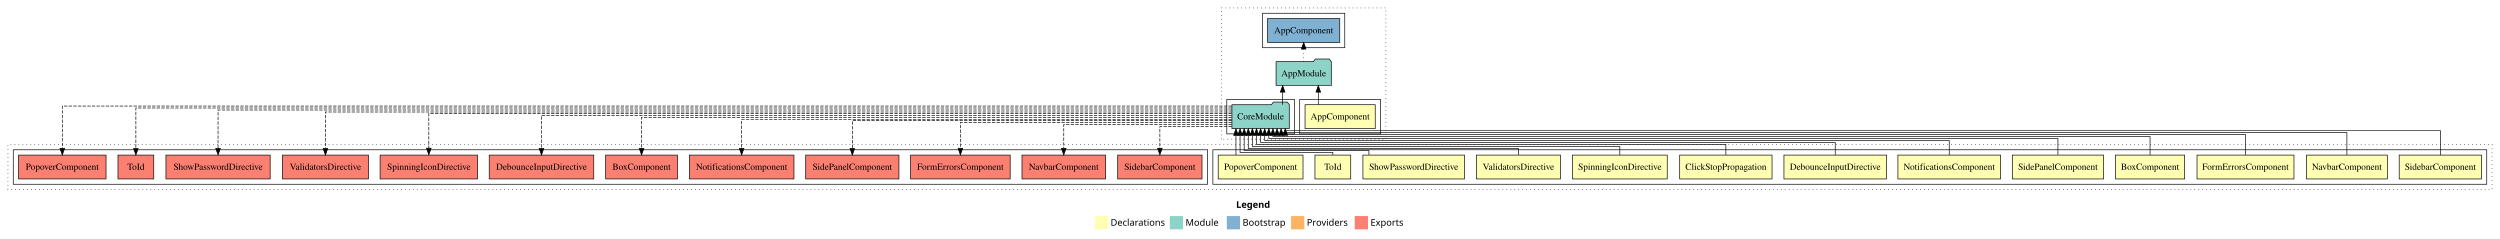
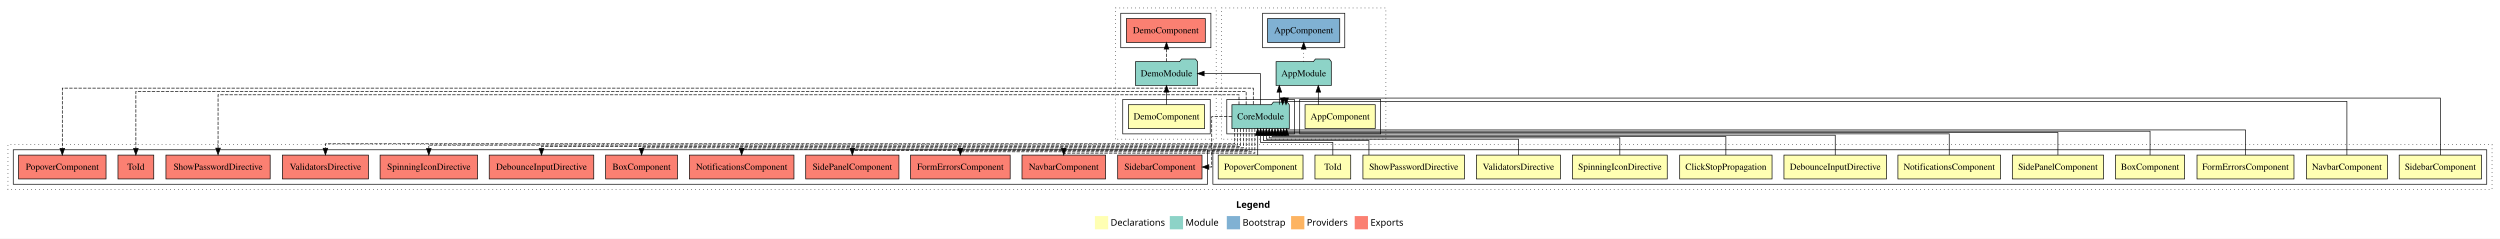
<svg xmlns="http://www.w3.org/2000/svg" width="3772pt" height="360pt" viewBox="0.00 0.00 3772.00 360.00">
  <g id="graph0" class="graph" transform="scale(1 1) rotate(0) translate(4 356)">
    <polygon fill="#ffffff" stroke="transparent" points="-4,4 -4,-356 3768,-356 3768,4 -4,4" />
    <text text-anchor="start" x="1861.009" y="-42.4" font-family="sans-serif" font-weight="bold" font-size="14.00" fill="#000000">Legend</text>
    <polygon fill="#ffffb3" stroke="transparent" points="1648,-10 1648,-30 1668,-30 1668,-10 1648,-10" />
    <text text-anchor="start" x="1671.629" y="-15.4" font-family="sans-serif" font-size="14.00" fill="#000000">  Declarations</text>
    <polygon fill="#8dd3c7" stroke="transparent" points="1761,-10 1761,-30 1781,-30 1781,-10 1761,-10" />
    <text text-anchor="start" x="1784.725" y="-15.4" font-family="sans-serif" font-size="14.00" fill="#000000">  Module</text>
    <polygon fill="#80b1d3" stroke="transparent" points="1847,-10 1847,-30 1867,-30 1867,-10 1847,-10" />
    <text text-anchor="start" x="1870.781" y="-15.4" font-family="sans-serif" font-size="14.00" fill="#000000">  Bootstrap</text>
    <polygon fill="#fdb462" stroke="transparent" points="1944,-10 1944,-30 1964,-30 1964,-10 1944,-10" />
    <text text-anchor="start" x="1967.673" y="-15.4" font-family="sans-serif" font-size="14.00" fill="#000000">  Providers</text>
    <polygon fill="#fb8072" stroke="transparent" points="2040,-10 2040,-30 2060,-30 2060,-10 2040,-10" />
    <text text-anchor="start" x="2063.726" y="-15.4" font-family="sans-serif" font-size="14.00" fill="#000000">  Exports</text>
    <g id="clust1" class="cluster">
      <polygon fill="none" stroke="#000000" stroke-dasharray="1,5" points="1839,-146 1839,-344 2087,-344 2087,-146 1839,-146" />
    </g>
    <g id="clust2" class="cluster">
      <polygon fill="none" stroke="#000000" points="1957,-154 1957,-206 2079,-206 2079,-154 1957,-154" />
    </g>
    <g id="clust4" class="cluster">
      <polygon fill="none" stroke="#000000" points="1847,-154 1847,-206 1949,-206 1949,-154 1847,-154" />
    </g>
    <g id="clust6" class="cluster">
      <polygon fill="none" stroke="#000000" points="1901,-284 1901,-336 2025,-336 2025,-284 1901,-284" />
    </g>
    <g id="clust8" class="cluster">
      <polygon fill="none" stroke="#000000" stroke-dasharray="1,5" points="8,-70 8,-138 3756,-138 3756,-70 8,-70" />
    </g>
    <g id="clust9" class="cluster">
      <polygon fill="none" stroke="#000000" points="1826,-78 1826,-130 3748,-130 3748,-78 1826,-78" />
    </g>
    <g id="clust24" class="cluster">
      <polygon fill="none" stroke="#000000" points="16,-78 16,-130 1818,-130 1818,-78 16,-78" />
    </g>
+     <g id="clust27" class="cluster">
+       <polygon fill="none" stroke="#000000" stroke-dasharray="1,5" points="1679,-146 1679,-344 1831,-344 1831,-146 1679,-146" />
+     </g>
+     <g id="clust28" class="cluster">
+       <polygon fill="none" stroke="#000000" points="1690,-154 1690,-206 1822,-206 1822,-154 1690,-154" />
+     </g>
+     <g id="clust31" class="cluster">
+       <polygon fill="none" stroke="#000000" points="1687,-284 1687,-336 1823,-336 1823,-284 1687,-284" />
+     </g>
    <g id="node1" class="node">
      <polygon fill="#ffffb3" stroke="#000000" points="2070.94,-198 1965.06,-198 1965.06,-162 2070.94,-162 2070.94,-198" />
      <text text-anchor="middle" x="2018" y="-175.8" font-family="Times,serif" font-size="14.00" fill="#000000">AppComponent</text>
    </g>
    <g id="node2" class="node">
      <polygon fill="#8dd3c7" stroke="#000000" points="2004.657,-263 2001.657,-267 1980.657,-267 1977.657,-263 1921.343,-263 1921.343,-227 2004.657,-227 2004.657,-263" />
      <text text-anchor="middle" x="1963" y="-240.8" font-family="Times,serif" font-size="14.00" fill="#000000">AppModule</text>
    </g>
    <g id="edge1" class="edge">
      <path fill="none" stroke="#000000" d="M1985.054,-198.106C1985.054,-198.106 1985.054,-216.991 1985.054,-216.991" />
      <polygon fill="#000000" stroke="#000000" points="1981.554,-216.991 1985.054,-226.991 1988.554,-216.991 1981.554,-216.991" />
    </g>
    <g id="node4" class="node">
      <polygon fill="#80b1d3" stroke="#000000" points="2017.439,-328 1908.561,-328 1908.561,-292 2017.439,-292 2017.439,-328" />
      <text text-anchor="middle" x="1963" y="-305.8" font-family="Times,serif" font-size="14.00" fill="#000000">AppComponent </text>
    </g>
    <g id="edge3" class="edge">
      <path fill="none" stroke="#000000" stroke-dasharray="1,5" d="M1963,-263.106C1963,-263.106 1963,-281.991 1963,-281.991" />
      <polygon fill="#000000" stroke="#000000" points="1959.5,-281.991 1963,-291.991 1966.5,-281.991 1959.5,-281.991" />
    </g>
    <g id="node3" class="node">
      <polygon fill="#8dd3c7" stroke="#000000" points="1941.262,-198 1938.262,-202 1917.262,-202 1914.262,-198 1854.738,-198 1854.738,-162 1941.262,-162 1941.262,-198" />
      <text text-anchor="middle" x="1898" y="-175.8" font-family="Times,serif" font-size="14.00" fill="#000000">CoreModule</text>
    </g>
    <g id="edge2" class="edge">
-       <path fill="none" stroke="#000000" d="M1931.276,-198.106C1931.276,-198.106 1931.276,-216.991 1931.276,-216.991" />
-       <polygon fill="#000000" stroke="#000000" points="1927.776,-216.991 1931.276,-226.991 1934.776,-216.991 1927.776,-216.991" />
+       <path fill="none" stroke="#000000" d="M1926.224,-198.106C1926.224,-198.106 1926.224,-216.991 1926.224,-216.991" />
+       <polygon fill="#000000" stroke="#000000" points="1922.724,-216.991 1926.224,-226.991 1929.724,-216.991 1922.724,-216.991" />
    </g>
    <g id="node18" class="node">
      <polygon fill="#fb8072" stroke="#000000" points="1809.596,-122 1682.404,-122 1682.404,-86 1809.596,-86 1809.596,-122" />
      <text text-anchor="middle" x="1746" y="-99.8" font-family="Times,serif" font-size="14.00" fill="#000000">SidebarComponent </text>
    </g>
    <g id="edge17" class="edge">
-       <path fill="none" stroke="#000000" stroke-dasharray="5,2" d="M1854.443,-165C1809.527,-165 1746,-165 1746,-165 1746,-165 1746,-132.302 1746,-132.302" />
-       <polygon fill="#000000" stroke="#000000" points="1749.5,-132.302 1746,-122.302 1742.5,-132.302 1749.5,-132.302" />
+       <path fill="none" stroke="#000000" stroke-dasharray="5,2" d="M1854.681,-180C1838.63,-180 1824.264,-180 1824.264,-180 1824.264,-180 1824.264,-104 1824.264,-104 1824.264,-104 1819.909,-104 1819.909,-104" />
+       <polygon fill="#000000" stroke="#000000" points="1819.909,-100.5 1809.909,-104 1819.909,-107.5 1819.909,-100.5" />
    </g>
    <g id="node19" class="node">
      <polygon fill="#fb8072" stroke="#000000" points="1664.029,-122 1537.971,-122 1537.971,-86 1664.029,-86 1664.029,-122" />
      <text text-anchor="middle" x="1601" y="-99.8" font-family="Times,serif" font-size="14.00" fill="#000000">NavbarComponent </text>
    </g>
    <g id="edge18" class="edge">
-       <path fill="none" stroke="#000000" stroke-dasharray="5,2" d="M1854.496,-168C1772.001,-168 1601,-168 1601,-168 1601,-168 1601,-132.169 1601,-132.169" />
-       <polygon fill="#000000" stroke="#000000" points="1604.5,-132.169 1601,-122.169 1597.5,-132.169 1604.5,-132.169" />
+       <path fill="none" stroke="#000000" stroke-dasharray="5,2" d="M1889.324,-161.991C1889.324,-145.951 1889.324,-125 1889.324,-125 1889.324,-125 1601,-125 1601,-125 1601,-125 1601,-124.708 1601,-124.708" />
+       <polygon fill="#000000" stroke="#000000" points="1604.5,-132.08 1601,-122.08 1597.5,-132.08 1604.5,-132.08" />
    </g>
    <g id="node20" class="node">
      <polygon fill="#fb8072" stroke="#000000" points="1520.145,-122 1369.855,-122 1369.855,-86 1520.145,-86 1520.145,-122" />
      <text text-anchor="middle" x="1445" y="-99.8" font-family="Times,serif" font-size="14.00" fill="#000000">FormErrorsComponent </text>
    </g>
    <g id="edge19" class="edge">
-       <path fill="none" stroke="#000000" stroke-dasharray="5,2" d="M1854.564,-171C1741.182,-171 1445,-171 1445,-171 1445,-171 1445,-132.308 1445,-132.308" />
-       <polygon fill="#000000" stroke="#000000" points="1448.5,-132.308 1445,-122.308 1441.5,-132.308 1448.5,-132.308" />
+       <path fill="none" stroke="#000000" stroke-dasharray="5,2" d="M1884.986,-161.76C1884.986,-146.429 1884.986,-127 1884.986,-127 1884.986,-127 1445,-127 1445,-127 1445,-127 1445,-126.512 1445,-126.512" />
+       <polygon fill="#000000" stroke="#000000" points="1448.5,-132.122 1445,-122.122 1441.5,-132.122 1448.5,-132.122" />
    </g>
    <g id="node21" class="node">
      <polygon fill="#fb8072" stroke="#000000" points="1352.323,-122 1211.677,-122 1211.677,-86 1352.323,-86 1352.323,-122" />
      <text text-anchor="middle" x="1282" y="-99.8" font-family="Times,serif" font-size="14.00" fill="#000000">SidePanelComponent </text>
    </g>
    <g id="edge20" class="edge">
-       <path fill="none" stroke="#000000" stroke-dasharray="5,2" d="M1854.684,-174C1714.469,-174 1282,-174 1282,-174 1282,-174 1282,-132.027 1282,-132.027" />
-       <polygon fill="#000000" stroke="#000000" points="1285.5,-132.027 1282,-122.027 1278.5,-132.027 1285.5,-132.027" />
+       <path fill="none" stroke="#000000" stroke-dasharray="5,2" d="M1880.648,-161.876C1880.648,-147.217 1880.648,-129 1880.648,-129 1880.648,-129 1282,-129 1282,-129 1282,-129 1282,-128.317 1282,-128.317" />
+       <polygon fill="#000000" stroke="#000000" points="1285.5,-132.169 1282,-122.169 1278.5,-132.169 1285.5,-132.169" />
    </g>
    <g id="node22" class="node">
      <polygon fill="#fb8072" stroke="#000000" points="1193.926,-122 1036.074,-122 1036.074,-86 1193.926,-86 1193.926,-122" />
      <text text-anchor="middle" x="1115" y="-99.8" font-family="Times,serif" font-size="14.00" fill="#000000">NotificationsComponent </text>
    </g>
    <g id="edge21" class="edge">
-       <path fill="none" stroke="#000000" stroke-dasharray="5,2" d="M1854.506,-176C1689.984,-176 1115,-176 1115,-176 1115,-176 1115,-132.169 1115,-132.169" />
-       <polygon fill="#000000" stroke="#000000" points="1118.5,-132.169 1115,-122.169 1111.5,-132.169 1118.5,-132.169" />
+       <path fill="none" stroke="#000000" stroke-dasharray="5,2" d="M1876.31,-161.754C1876.31,-147.823 1876.31,-131 1876.31,-131 1876.31,-131 1115,-131 1115,-131 1115,-131 1115,-130.116 1115,-130.116" />
+       <polygon fill="#000000" stroke="#000000" points="1118.5,-132.159 1115,-122.159 1111.5,-132.159 1118.5,-132.159" />
    </g>
    <g id="node23" class="node">
      <polygon fill="#fb8072" stroke="#000000" points="1018.169,-122 909.831,-122 909.831,-86 1018.169,-86 1018.169,-122" />
      <text text-anchor="middle" x="964" y="-99.8" font-family="Times,serif" font-size="14.00" fill="#000000">BoxComponent </text>
    </g>
    <g id="edge22" class="edge">
-       <path fill="none" stroke="#000000" stroke-dasharray="5,2" d="M1854.515,-179C1670.342,-179 964,-179 964,-179 964,-179 964,-132.155 964,-132.155" />
-       <polygon fill="#000000" stroke="#000000" points="967.5,-132.155 964,-122.155 960.5,-132.155 967.5,-132.155" />
+       <path fill="none" stroke="#000000" stroke-dasharray="5,2" d="M1871.972,-161.963C1871.972,-148.709 1871.972,-133 1871.972,-133 1871.972,-133 964,-133 964,-133 964,-133 964,-131.92 964,-131.92" />
+       <polygon fill="#000000" stroke="#000000" points="967.5,-132.201 964,-122.201 960.5,-132.202 967.5,-132.201" />
    </g>
    <g id="node24" class="node">
      <polygon fill="#fb8072" stroke="#000000" points="891.884,-122 734.116,-122 734.116,-86 891.884,-86 891.884,-122" />
      <text text-anchor="middle" x="813" y="-99.8" font-family="Times,serif" font-size="14.00" fill="#000000">DebounceInputDirective </text>
    </g>
    <g id="edge23" class="edge">
-       <path fill="none" stroke="#000000" stroke-dasharray="5,2" d="M1854.461,-182C1652.068,-182 813,-182 813,-182 813,-182 813,-132.091 813,-132.091" />
-       <polygon fill="#000000" stroke="#000000" points="816.5,-132.091 813,-122.091 809.5,-132.091 816.5,-132.091" />
+       <path fill="none" stroke="#000000" stroke-dasharray="5,2" d="M1867.633,-161.956C1867.633,-149.437 1867.633,-135 1867.633,-135 1867.633,-135 813,-135 813,-135 813,-135 813,-132.033 813,-132.033" />
+       <polygon fill="#000000" stroke="#000000" points="816.5,-132.033 813,-122.033 809.5,-132.033 816.5,-132.033" />
    </g>
    <g id="node25" class="node">
      <polygon fill="#fb8072" stroke="#000000" points="716.522,-122 569.478,-122 569.478,-86 716.522,-86 716.522,-122" />
      <text text-anchor="middle" x="643" y="-99.8" font-family="Times,serif" font-size="14.00" fill="#000000">SpinningIconDirective </text>
    </g>
    <g id="edge24" class="edge">
-       <path fill="none" stroke="#000000" stroke-dasharray="5,2" d="M1854.436,-185C1633.032,-185 643,-185 643,-185 643,-185 643,-132.38 643,-132.38" />
-       <polygon fill="#000000" stroke="#000000" points="646.5,-132.38 643,-122.38 639.5,-132.38 646.5,-132.38" />
+       <path fill="none" stroke="#000000" stroke-dasharray="5,2" d="M1863.295,-161.515C1863.295,-149.86 1863.295,-137 1863.295,-137 1863.295,-137 643,-137 643,-137 643,-137 643,-132.045 643,-132.045" />
+       <polygon fill="#000000" stroke="#000000" points="646.5,-132.045 643,-122.045 639.5,-132.045 646.5,-132.045" />
    </g>
    <g id="node26" class="node">
      <polygon fill="#fb8072" stroke="#000000" points="551.896,-122 422.104,-122 422.104,-86 551.896,-86 551.896,-122" />
      <text text-anchor="middle" x="487" y="-99.8" font-family="Times,serif" font-size="14.00" fill="#000000">ValidatorsDirective </text>
    </g>
    <g id="edge25" class="edge">
-       <path fill="none" stroke="#000000" stroke-dasharray="5,2" d="M1854.613,-187C1617.296,-187 487,-187 487,-187 487,-187 487,-132.01 487,-132.01" />
-       <polygon fill="#000000" stroke="#000000" points="490.5,-132.01 487,-122.01 483.5,-132.01 490.5,-132.01" />
+       <path fill="none" stroke="#000000" stroke-dasharray="5,2" d="M1858.957,-161.898C1858.957,-150.914 1858.957,-139 1858.957,-139 1858.957,-139 487,-139 487,-139 487,-139 487,-132.32 487,-132.32" />
+       <polygon fill="#000000" stroke="#000000" points="490.5,-132.32 487,-122.32 483.5,-132.32 490.5,-132.32" />
    </g>
    <g id="node27" class="node">
      <polygon fill="#fb8072" stroke="#000000" points="403.626,-122 246.374,-122 246.374,-86 403.626,-86 403.626,-122" />
      <text text-anchor="middle" x="325" y="-99.8" font-family="Times,serif" font-size="14.00" fill="#000000">ShowPasswordDirective </text>
    </g>
    <g id="edge26" class="edge">
-       <path fill="none" stroke="#000000" stroke-dasharray="5,2" d="M1854.7,-190C1601.62,-190 325,-190 325,-190 325,-190 325,-132.238 325,-132.238" />
-       <polygon fill="#000000" stroke="#000000" points="328.5,-132.238 325,-122.238 321.5,-132.238 328.5,-132.238" />
+       <path fill="none" stroke="#000000" stroke-dasharray="5,2" d="M1865.401,-198.045C1865.401,-205.749 1865.401,-213 1865.401,-213 1865.401,-213 325,-213 325,-213 325,-213 325,-132.49 325,-132.49" />
+       <polygon fill="#000000" stroke="#000000" points="328.5,-132.49 325,-122.49 321.5,-132.49 328.5,-132.49" />
    </g>
    <g id="node28" class="node">
      <polygon fill="#fb8072" stroke="#000000" points="228,-122 174,-122 174,-86 228,-86 228,-122" />
      <text text-anchor="middle" x="201" y="-99.8" font-family="Times,serif" font-size="14.00" fill="#000000">ToId </text>
    </g>
    <g id="edge27" class="edge">
-       <path fill="none" stroke="#000000" stroke-dasharray="5,2" d="M1854.346,-193C1588.727,-193 201,-193 201,-193 201,-193 201,-132.011 201,-132.011" />
-       <polygon fill="#000000" stroke="#000000" points="204.5,-132.01 201,-122.01 197.5,-132.011 204.5,-132.01" />
+       <path fill="none" stroke="#000000" stroke-dasharray="5,2" d="M1876.184,-198.11C1876.184,-207.897 1876.184,-218 1876.184,-218 1876.184,-218 201,-218 201,-218 201,-218 201,-132.064 201,-132.064" />
+       <polygon fill="#000000" stroke="#000000" points="204.5,-132.064 201,-122.064 197.5,-132.064 204.5,-132.064" />
    </g>
    <g id="node29" class="node">
      <polygon fill="#fb8072" stroke="#000000" points="155.991,-122 24.009,-122 24.009,-86 155.991,-86 155.991,-122" />
      <text text-anchor="middle" x="90" y="-99.8" font-family="Times,serif" font-size="14.00" fill="#000000">PopoverComponent </text>
    </g>
    <g id="edge28" class="edge">
-       <path fill="none" stroke="#000000" stroke-dasharray="5,2" d="M1854.648,-196C1579.695,-196 90,-196 90,-196 90,-196 90,-132.176 90,-132.176" />
-       <polygon fill="#000000" stroke="#000000" points="93.5,-132.176 90,-122.176 86.5,-132.176 93.5,-132.176" />
+       <path fill="none" stroke="#000000" stroke-dasharray="5,2" d="M1886.966,-198.485C1886.966,-210.14 1886.966,-223 1886.966,-223 1886.966,-223 90,-223 90,-223 90,-223 90,-132.073 90,-132.073" />
+       <polygon fill="#000000" stroke="#000000" points="93.5,-132.073 90,-122.073 86.5,-132.074 93.5,-132.073" />
+     </g>
+     <g id="node31" class="node">
+       <polygon fill="#8dd3c7" stroke="#000000" points="1802.762,-263 1799.762,-267 1778.762,-267 1775.762,-263 1709.238,-263 1709.238,-227 1802.762,-227 1802.762,-263" />
+       <text text-anchor="middle" x="1756" y="-240.8" font-family="Times,serif" font-size="14.00" fill="#000000">DemoModule</text>
+     </g>
+     <g id="edge30" class="edge">
+       <path fill="none" stroke="#000000" d="M1897.748,-198.106C1897.748,-217.339 1897.748,-245 1897.748,-245 1897.748,-245 1812.806,-245 1812.806,-245" />
+       <polygon fill="#000000" stroke="#000000" points="1812.807,-241.5 1802.806,-245 1812.806,-248.5 1812.807,-241.5" />
    </g>
    <g id="node5" class="node">
      <polygon fill="#ffffb3" stroke="#000000" points="3740.095,-122 3615.905,-122 3615.905,-86 3740.095,-86 3740.095,-122" />
      <text text-anchor="middle" x="3678" y="-99.8" font-family="Times,serif" font-size="14.00" fill="#000000">SidebarComponent</text>
    </g>
    <g id="edge4" class="edge">
-       <path fill="none" stroke="#000000" d="M3678,-122.009C3678,-138.049 3678,-159 3678,-159 3678,-159 1935.184,-159 1935.184,-159 1935.184,-159 1935.184,-159.292 1935.184,-159.292" />
-       <polygon fill="#000000" stroke="#000000" points="1931.684,-151.92 1935.184,-161.92 1938.684,-151.92 1931.684,-151.92" />
+       <path fill="none" stroke="#000000" d="M3678,-122.115C3678,-151.912 3678,-208 3678,-208 3678,-208 1931.276,-208 1931.276,-208 1931.276,-208 1931.276,-207.021 1931.276,-207.021" />
+       <polygon fill="#000000" stroke="#000000" points="1934.776,-208.207 1931.276,-198.207 1927.776,-208.207 1934.776,-208.207" />
    </g>
    <g id="node6" class="node">
      <polygon fill="#ffffb3" stroke="#000000" points="3598.03,-122 3475.97,-122 3475.97,-86 3598.03,-86 3598.03,-122" />
      <text text-anchor="middle" x="3537" y="-99.8" font-family="Times,serif" font-size="14.00" fill="#000000">NavbarComponent</text>
    </g>
    <g id="edge5" class="edge">
-       <path fill="none" stroke="#000000" d="M3537,-122.187C3537,-137.182 3537,-156 3537,-156 3537,-156 1928.986,-156 1928.986,-156 1928.986,-156 1928.986,-156.581 1928.986,-156.581" />
-       <polygon fill="#000000" stroke="#000000" points="1925.486,-151.81 1928.986,-161.81 1932.486,-151.81 1925.486,-151.81" />
+       <path fill="none" stroke="#000000" d="M3537,-122.158C3537,-150.739 3537,-203 3537,-203 3537,-203 1936.329,-203 1936.329,-203 1936.329,-203 1936.329,-202.512 1936.329,-202.512" />
+       <polygon fill="#000000" stroke="#000000" points="1939.829,-208.122 1936.329,-198.122 1932.829,-208.122 1939.829,-208.122" />
    </g>
    <g id="node7" class="node">
      <polygon fill="#ffffb3" stroke="#000000" points="3457.146,-122 3310.854,-122 3310.854,-86 3457.146,-86 3457.146,-122" />
      <text text-anchor="middle" x="3384" y="-99.8" font-family="Times,serif" font-size="14.00" fill="#000000">FormErrorsComponent</text>
    </g>
    <g id="edge6" class="edge">
-       <path fill="none" stroke="#000000" d="M3384,-122.246C3384,-136.177 3384,-153 3384,-153 3384,-153 1922.789,-153 1922.789,-153 1922.789,-153 1922.789,-153.884 1922.789,-153.884" />
-       <polygon fill="#000000" stroke="#000000" points="1919.289,-151.841 1922.789,-161.841 1926.289,-151.841 1919.289,-151.841" />
+       <path fill="none" stroke="#000000" d="M3384,-122.027C3384,-138.398 3384,-160 3384,-160 3384,-160 1937.043,-160 1937.043,-160 1937.043,-160 1937.043,-160.185 1937.043,-160.185" />
+       <polygon fill="#000000" stroke="#000000" points="1933.543,-151.845 1937.043,-161.846 1940.543,-151.846 1933.543,-151.845" />
    </g>
    <g id="node8" class="node">
      <polygon fill="#ffffb3" stroke="#000000" points="3292.169,-122 3187.831,-122 3187.831,-86 3292.169,-86 3292.169,-122" />
      <text text-anchor="middle" x="3240" y="-99.8" font-family="Times,serif" font-size="14.00" fill="#000000">BoxComponent</text>
    </g>
    <g id="edge7" class="edge">
-       <path fill="none" stroke="#000000" d="M3240,-122.18C3240,-135.038 3240,-150 3240,-150 3240,-150 1916.592,-150 1916.592,-150 1916.592,-150 1916.592,-151.857 1916.592,-151.857" />
-       <polygon fill="#000000" stroke="#000000" points="1913.092,-151.857 1916.592,-161.857 1920.092,-151.857 1913.092,-151.857" />
+       <path fill="none" stroke="#000000" d="M3240,-122.282C3240,-137.948 3240,-158 3240,-158 3240,-158 1932.705,-158 1932.705,-158 1932.705,-158 1932.705,-158.383 1932.705,-158.383" />
+       <polygon fill="#000000" stroke="#000000" points="1929.205,-151.832 1932.705,-161.832 1936.205,-151.832 1929.205,-151.832" />
    </g>
    <g id="node9" class="node">
      <polygon fill="#ffffb3" stroke="#000000" points="3169.823,-122 3032.177,-122 3032.177,-86 3169.823,-86 3169.823,-122" />
      <text text-anchor="middle" x="3101" y="-99.8" font-family="Times,serif" font-size="14.00" fill="#000000">SidePanelComponent</text>
    </g>
    <g id="edge8" class="edge">
-       <path fill="none" stroke="#000000" d="M3101,-122.485C3101,-134.14 3101,-147 3101,-147 3101,-147 1910.395,-147 1910.395,-147 1910.395,-147 1910.395,-151.955 1910.395,-151.955" />
-       <polygon fill="#000000" stroke="#000000" points="1906.895,-151.955 1910.395,-161.955 1913.895,-151.955 1906.895,-151.955" />
+       <path fill="none" stroke="#000000" d="M3101,-122.187C3101,-137.182 3101,-156 3101,-156 3101,-156 1928.367,-156 1928.367,-156 1928.367,-156 1928.367,-156.581 1928.367,-156.581" />
+       <polygon fill="#000000" stroke="#000000" points="1924.867,-151.81 1928.367,-161.81 1931.867,-151.81 1924.867,-151.81" />
    </g>
    <g id="node10" class="node">
      <polygon fill="#ffffb3" stroke="#000000" points="3014.427,-122 2859.573,-122 2859.573,-86 3014.427,-86 3014.427,-122" />
      <text text-anchor="middle" x="2937" y="-99.8" font-family="Times,serif" font-size="14.00" fill="#000000">NotificationsComponent</text>
    </g>
    <g id="edge9" class="edge">
-       <path fill="none" stroke="#000000" d="M2937,-122.127C2937,-132.711 2937,-144 2937,-144 2937,-144 1904.197,-144 1904.197,-144 1904.197,-144 1904.197,-151.578 1904.197,-151.578" />
-       <polygon fill="#000000" stroke="#000000" points="1900.697,-151.578 1904.197,-161.578 1907.697,-151.578 1900.697,-151.578" />
+       <path fill="none" stroke="#000000" d="M2937,-122.051C2937,-136.373 2937,-154 2937,-154 2937,-154 1924.028,-154 1924.028,-154 1924.028,-154 1924.028,-154.794 1924.028,-154.794" />
+       <polygon fill="#000000" stroke="#000000" points="1920.529,-151.942 1924.028,-161.942 1927.529,-151.942 1920.529,-151.942" />
    </g>
    <g id="node11" class="node">
      <polygon fill="#ffffb3" stroke="#000000" points="2842.385,-122 2687.615,-122 2687.615,-86 2842.385,-86 2842.385,-122" />
      <text text-anchor="middle" x="2765" y="-99.8" font-family="Times,serif" font-size="14.00" fill="#000000">DebounceInputDirective</text>
    </g>
    <g id="edge10" class="edge">
-       <path fill="none" stroke="#000000" d="M2765,-122.066C2765,-131.459 2765,-141 2765,-141 2765,-141 1898,-141 1898,-141 1898,-141 1898,-151.87 1898,-151.87" />
-       <polygon fill="#000000" stroke="#000000" points="1894.5,-151.87 1898,-161.87 1901.5,-151.87 1894.5,-151.87" />
+       <path fill="none" stroke="#000000" d="M2765,-122.147C2765,-135.739 2765,-152 2765,-152 2765,-152 1919.69,-152 1919.69,-152 1919.69,-152 1919.69,-152.979 1919.69,-152.979" />
+       <polygon fill="#000000" stroke="#000000" points="1916.19,-151.793 1919.69,-161.793 1923.19,-151.793 1916.19,-151.793" />
    </g>
    <g id="node12" class="node">
      <polygon fill="#ffffb3" stroke="#000000" points="2669.66,-122 2530.34,-122 2530.34,-86 2669.66,-86 2669.66,-122" />
      <text text-anchor="middle" x="2600" y="-99.8" font-family="Times,serif" font-size="14.00" fill="#000000">ClickStopPropagation</text>
    </g>
    <g id="edge11" class="edge">
-       <path fill="none" stroke="#000000" d="M2600,-122.194C2600,-130.278 2600,-138 2600,-138 2600,-138 1891.803,-138 1891.803,-138 1891.803,-138 1891.803,-151.945 1891.803,-151.945" />
-       <polygon fill="#000000" stroke="#000000" points="1888.303,-151.944 1891.803,-161.945 1895.303,-151.945 1888.303,-151.944" />
+       <path fill="none" stroke="#000000" d="M2600,-122.18C2600,-135.038 2600,-150 2600,-150 2600,-150 1915.352,-150 1915.352,-150 1915.352,-150 1915.352,-151.857 1915.352,-151.857" />
+       <polygon fill="#000000" stroke="#000000" points="1911.852,-151.857 1915.352,-161.857 1918.852,-151.857 1911.852,-151.857" />
    </g>
    <g id="node13" class="node">
      <polygon fill="#ffffb3" stroke="#000000" points="2511.523,-122 2368.477,-122 2368.477,-86 2511.523,-86 2511.523,-122" />
      <text text-anchor="middle" x="2440" y="-99.8" font-family="Times,serif" font-size="14.00" fill="#000000">SpinningIconDirective</text>
    </g>
    <g id="edge12" class="edge">
-       <path fill="none" stroke="#000000" d="M2440,-122.033C2440,-128.853 2440,-135 2440,-135 2440,-135 1885.605,-135 1885.605,-135 1885.605,-135 1885.605,-151.956 1885.605,-151.956" />
-       <polygon fill="#000000" stroke="#000000" points="1882.106,-151.956 1885.605,-161.956 1889.106,-151.956 1882.106,-151.956" />
+       <path fill="none" stroke="#000000" d="M2440,-122.15C2440,-134.271 2440,-148 2440,-148 2440,-148 1911.014,-148 1911.014,-148 1911.014,-148 1911.014,-151.757 1911.014,-151.757" />
+       <polygon fill="#000000" stroke="#000000" points="1907.514,-151.757 1911.014,-161.757 1914.514,-151.757 1907.514,-151.757" />
    </g>
    <g id="node14" class="node">
      <polygon fill="#ffffb3" stroke="#000000" points="2350.396,-122 2223.604,-122 2223.604,-86 2350.396,-86 2350.396,-122" />
      <text text-anchor="middle" x="2287" y="-99.8" font-family="Times,serif" font-size="14.00" fill="#000000">ValidatorsDirective</text>
    </g>
    <g id="edge13" class="edge">
-       <path fill="none" stroke="#000000" d="M2287,-122.207C2287,-127.555 2287,-132 2287,-132 2287,-132 1879.408,-132 1879.408,-132 1879.408,-132 1879.408,-151.853 1879.408,-151.853" />
-       <polygon fill="#000000" stroke="#000000" points="1875.908,-151.853 1879.408,-161.853 1882.908,-151.853 1875.908,-151.853" />
+       <path fill="none" stroke="#000000" d="M2287,-122.055C2287,-133.439 2287,-146 2287,-146 2287,-146 1906.676,-146 1906.676,-146 1906.676,-146 1906.676,-151.806 1906.676,-151.806" />
+       <polygon fill="#000000" stroke="#000000" points="1903.176,-151.805 1906.676,-161.806 1910.176,-151.806 1903.176,-151.805" />
    </g>
    <g id="node15" class="node">
      <polygon fill="#ffffb3" stroke="#000000" points="2205.626,-122 2052.374,-122 2052.374,-86 2205.626,-86 2205.626,-122" />
      <text text-anchor="middle" x="2129" y="-99.8" font-family="Times,serif" font-size="14.00" fill="#000000">ShowPasswordDirective</text>
    </g>
    <g id="edge14" class="edge">
-       <path fill="none" stroke="#000000" d="M2061.453,-122.169C2061.453,-126.046 2061.453,-129 2061.453,-129 2061.453,-129 1873.211,-129 1873.211,-129 1873.211,-129 1873.211,-151.876 1873.211,-151.876" />
-       <polygon fill="#000000" stroke="#000000" points="1869.711,-151.876 1873.211,-161.876 1876.711,-151.876 1869.711,-151.876" />
+       <path fill="none" stroke="#000000" d="M2061.453,-122.127C2061.453,-132.711 2061.453,-144 2061.453,-144 2061.453,-144 1902.338,-144 1902.338,-144 1902.338,-144 1902.338,-151.578 1902.338,-151.578" />
+       <polygon fill="#000000" stroke="#000000" points="1898.838,-151.578 1902.338,-161.578 1905.838,-151.578 1898.838,-151.578" />
    </g>
    <g id="node16" class="node">
      <polygon fill="#ffffb3" stroke="#000000" points="2034,-122 1980,-122 1980,-86 2034,-86 2034,-122" />
      <text text-anchor="middle" x="2007" y="-99.8" font-family="Times,serif" font-size="14.00" fill="#000000">ToId</text>
    </g>
    <g id="edge15" class="edge">
-       <path fill="none" stroke="#000000" d="M2007,-122.168C2007,-124.448 2007,-126 2007,-126 2007,-126 1867.014,-126 1867.014,-126 1867.014,-126 1867.014,-151.718 1867.014,-151.718" />
-       <polygon fill="#000000" stroke="#000000" points="1863.514,-151.718 1867.014,-161.718 1870.514,-151.718 1863.514,-151.718" />
+       <path fill="none" stroke="#000000" d="M2007,-122.066C2007,-131.459 2007,-141 2007,-141 2007,-141 1898,-141 1898,-141 1898,-141 1898,-151.87 1898,-151.87" />
+       <polygon fill="#000000" stroke="#000000" points="1894.5,-151.87 1898,-161.87 1901.5,-151.87 1894.5,-151.87" />
    </g>
    <g id="node17" class="node">
      <polygon fill="#ffffb3" stroke="#000000" points="1961.99,-122 1834.01,-122 1834.01,-86 1961.99,-86 1961.99,-122" />
      <text text-anchor="middle" x="1898" y="-99.8" font-family="Times,serif" font-size="14.00" fill="#000000">PopoverComponent</text>
    </g>
    <g id="edge16" class="edge">
-       <path fill="none" stroke="#000000" d="M1860.816,-122.011C1860.816,-122.011 1860.816,-151.855 1860.816,-151.855" />
-       <polygon fill="#000000" stroke="#000000" points="1857.317,-151.855 1860.816,-161.855 1864.317,-151.855 1857.317,-151.855" />
+       <path fill="none" stroke="#000000" d="M1893.662,-122.011C1893.662,-122.011 1893.662,-151.855 1893.662,-151.855" />
+       <polygon fill="#000000" stroke="#000000" points="1890.162,-151.855 1893.662,-161.855 1897.162,-151.855 1890.162,-151.855" />
+     </g>
+     <g id="node30" class="node">
+       <polygon fill="#ffffb3" stroke="#000000" points="1813.545,-198 1698.455,-198 1698.455,-162 1813.545,-162 1813.545,-198" />
+       <text text-anchor="middle" x="1756" y="-175.8" font-family="Times,serif" font-size="14.00" fill="#000000">DemoComponent</text>
+     </g>
+     <g id="edge29" class="edge">
+       <path fill="none" stroke="#000000" d="M1756,-198.106C1756,-198.106 1756,-216.991 1756,-216.991" />
+       <polygon fill="#000000" stroke="#000000" points="1752.5,-216.991 1756,-226.991 1759.5,-216.991 1752.5,-216.991" />
+     </g>
+     <g id="node32" class="node">
+       <polygon fill="#fb8072" stroke="#000000" points="1814.544,-328 1695.456,-328 1695.456,-292 1814.544,-292 1814.544,-328" />
+       <text text-anchor="middle" x="1755" y="-305.8" font-family="Times,serif" font-size="14.00" fill="#000000">DemoComponent </text>
+     </g>
+     <g id="edge31" class="edge">
+       <path fill="none" stroke="#000000" stroke-dasharray="5,2" d="M1756,-263.106C1756,-263.106 1756,-281.991 1756,-281.991" />
+       <polygon fill="#000000" stroke="#000000" points="1752.5,-281.991 1756,-291.991 1759.5,-281.991 1752.5,-281.991" />
    </g>
  </g>
</svg>
